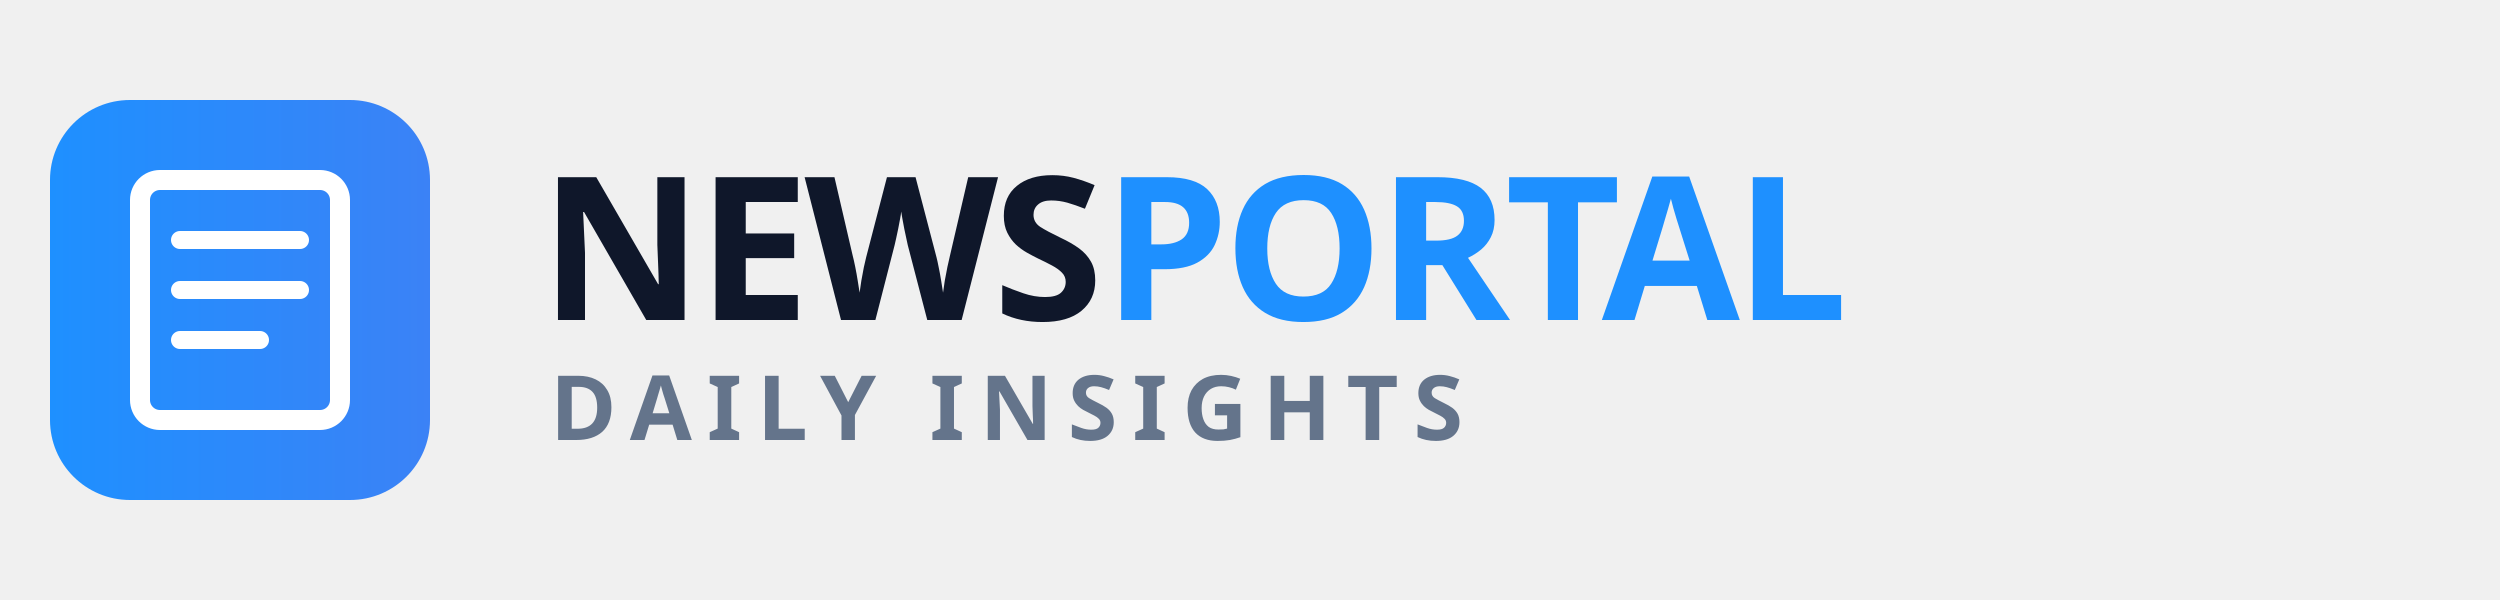
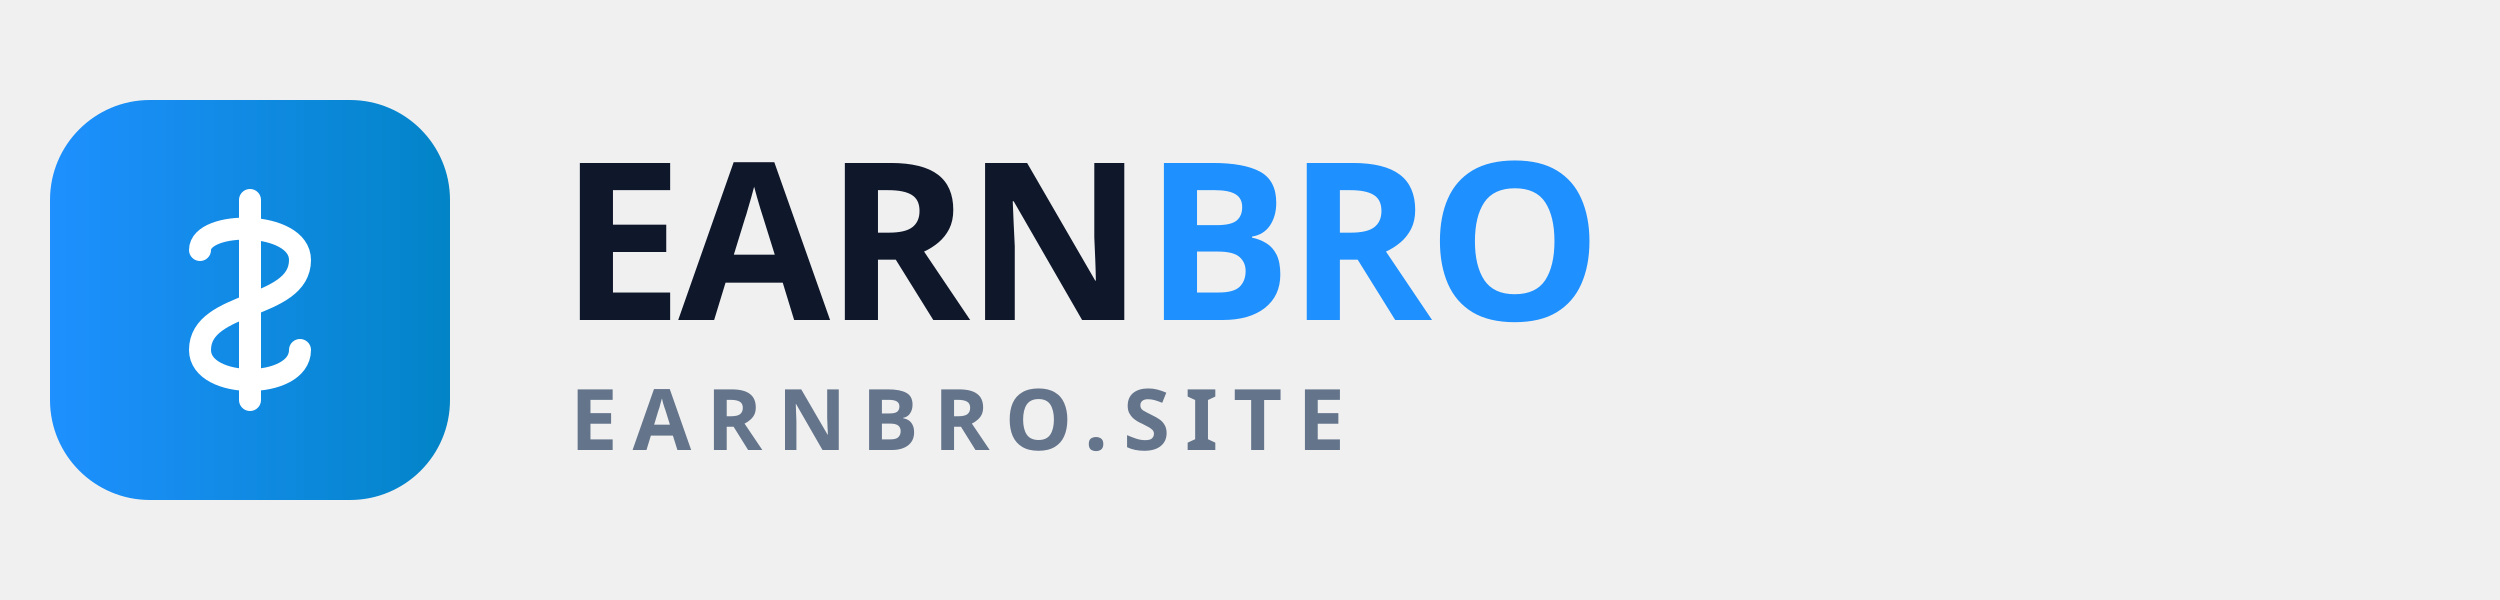
<svg xmlns="http://www.w3.org/2000/svg" viewBox="0 0 250 60" width="100%" height="100%">
  <defs>
    <linearGradient id="logoGrad" x1="0%" y1="0%" x2="100%" y2="0%">
      <stop offset="0%" stop-color="#1e90ff" />
-       <stop offset="100%" stop-color="#3b82f6" />
+       <stop offset="100%" stop-color="#0284c7" />
    </linearGradient>
  </defs>
-   <rect x="5" y="10" width="38" height="40" rx="8" fill="url(#logoGrad)" />
-   <g transform="translate(14, 18)">
-     <rect x="0" y="0" width="20" height="24" rx="2" fill="none" stroke="#ffffff" stroke-width="2" />
-     <line x1="4" y1="6" x2="16" y2="6" stroke="#ffffff" stroke-width="1.8" stroke-linecap="round" />
-     <line x1="4" y1="11" x2="16" y2="11" stroke="#ffffff" stroke-width="1.8" stroke-linecap="round" />
-     <line x1="4" y1="16" x2="12" y2="16" stroke="#ffffff" stroke-width="1.8" stroke-linecap="round" />
+   <rect x="5" y="10" width="40" height="40" rx="10" fill="url(#logoGrad)" />
+   <g transform="translate(15, 18)">
+     <path d="M 10 2 L 10 22 M 5 7 C 5 4, 15 4, 15 8 C 15 13, 5 12, 5 17 C 5 21, 15 21, 15 17" fill="none" stroke="#ffffff" stroke-width="2.2" stroke-linecap="round" stroke-linejoin="round" />
  </g>
-   <text x="54" y="32" font-family="'Plus Jakarta Sans', sans-serif" font-size="20" font-weight="800" fill="#0f172a" letter-spacing="-0.5">NEWS<tspan fill="#1e90ff">PORTAL</tspan>
+   <text x="56" y="32" font-family="'Plus Jakarta Sans', sans-serif" font-size="22" font-weight="800" fill="#0f172a" letter-spacing="-0.5">EARN<tspan fill="#1e90ff">BRO</tspan>
  </text>
-   <text x="55" y="44" font-family="'Plus Jakarta Sans', sans-serif" font-size="9" font-weight="600" fill="#64748b" letter-spacing="1.5">DAILY INSIGHTS</text>
+   <text x="57" y="45" font-family="'Plus Jakarta Sans', sans-serif" font-size="8.5" font-weight="700" fill="#64748b" letter-spacing="1.5">EARNBRO.SITE</text>
</svg>
